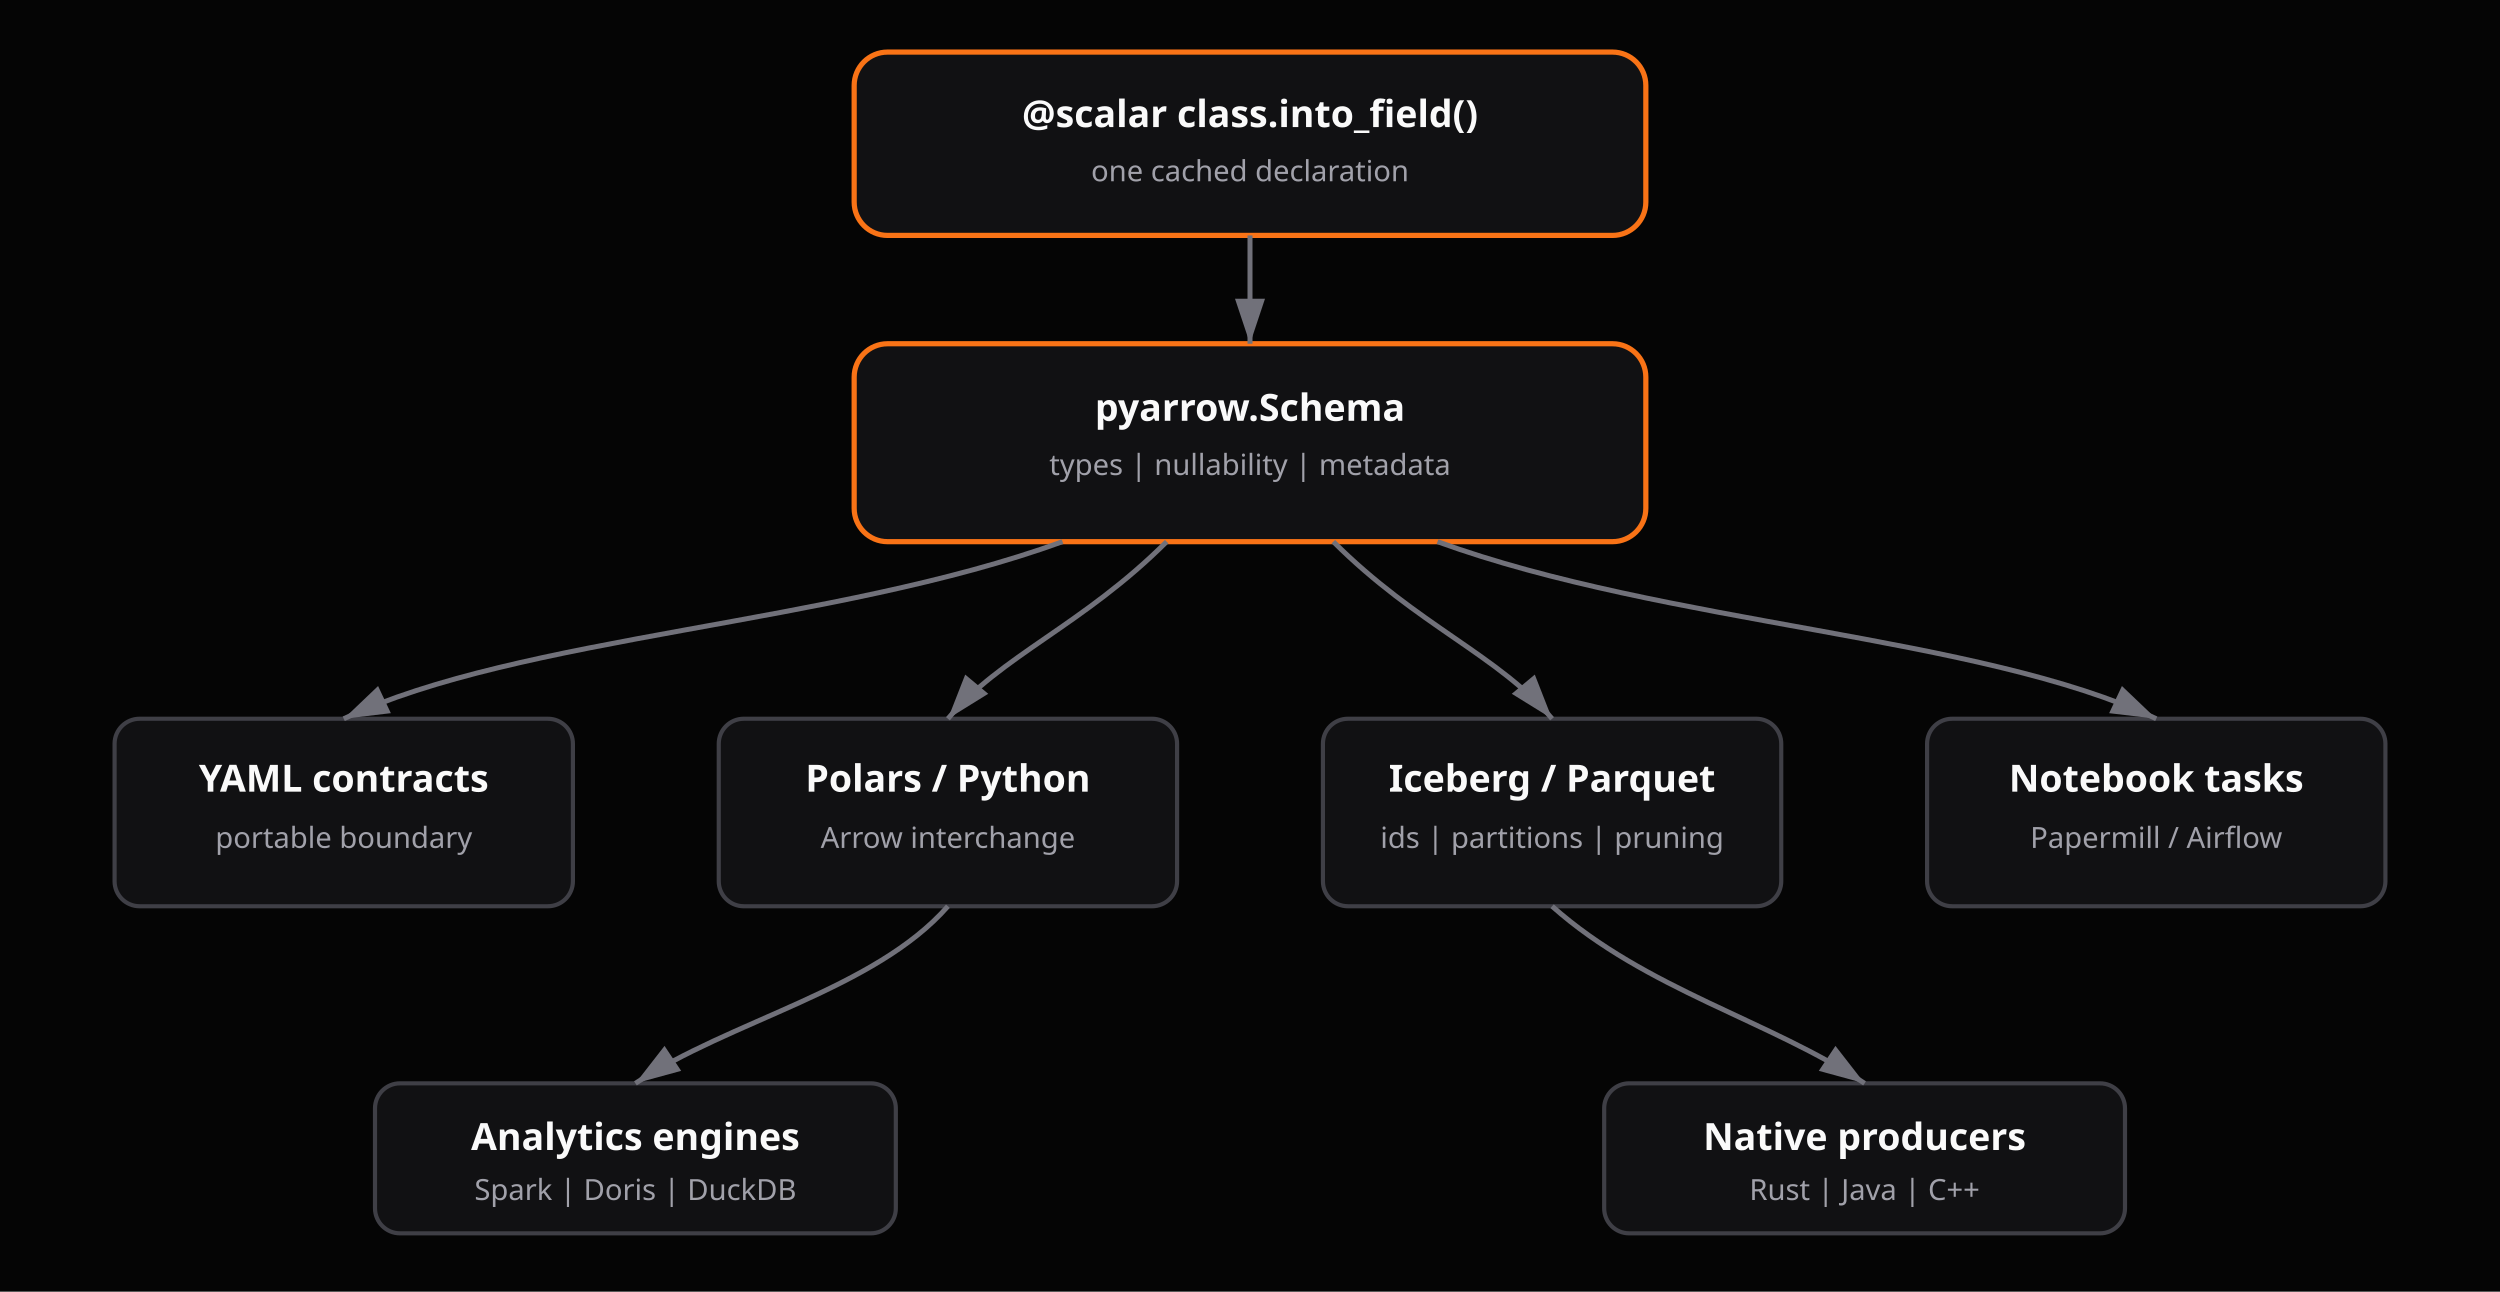
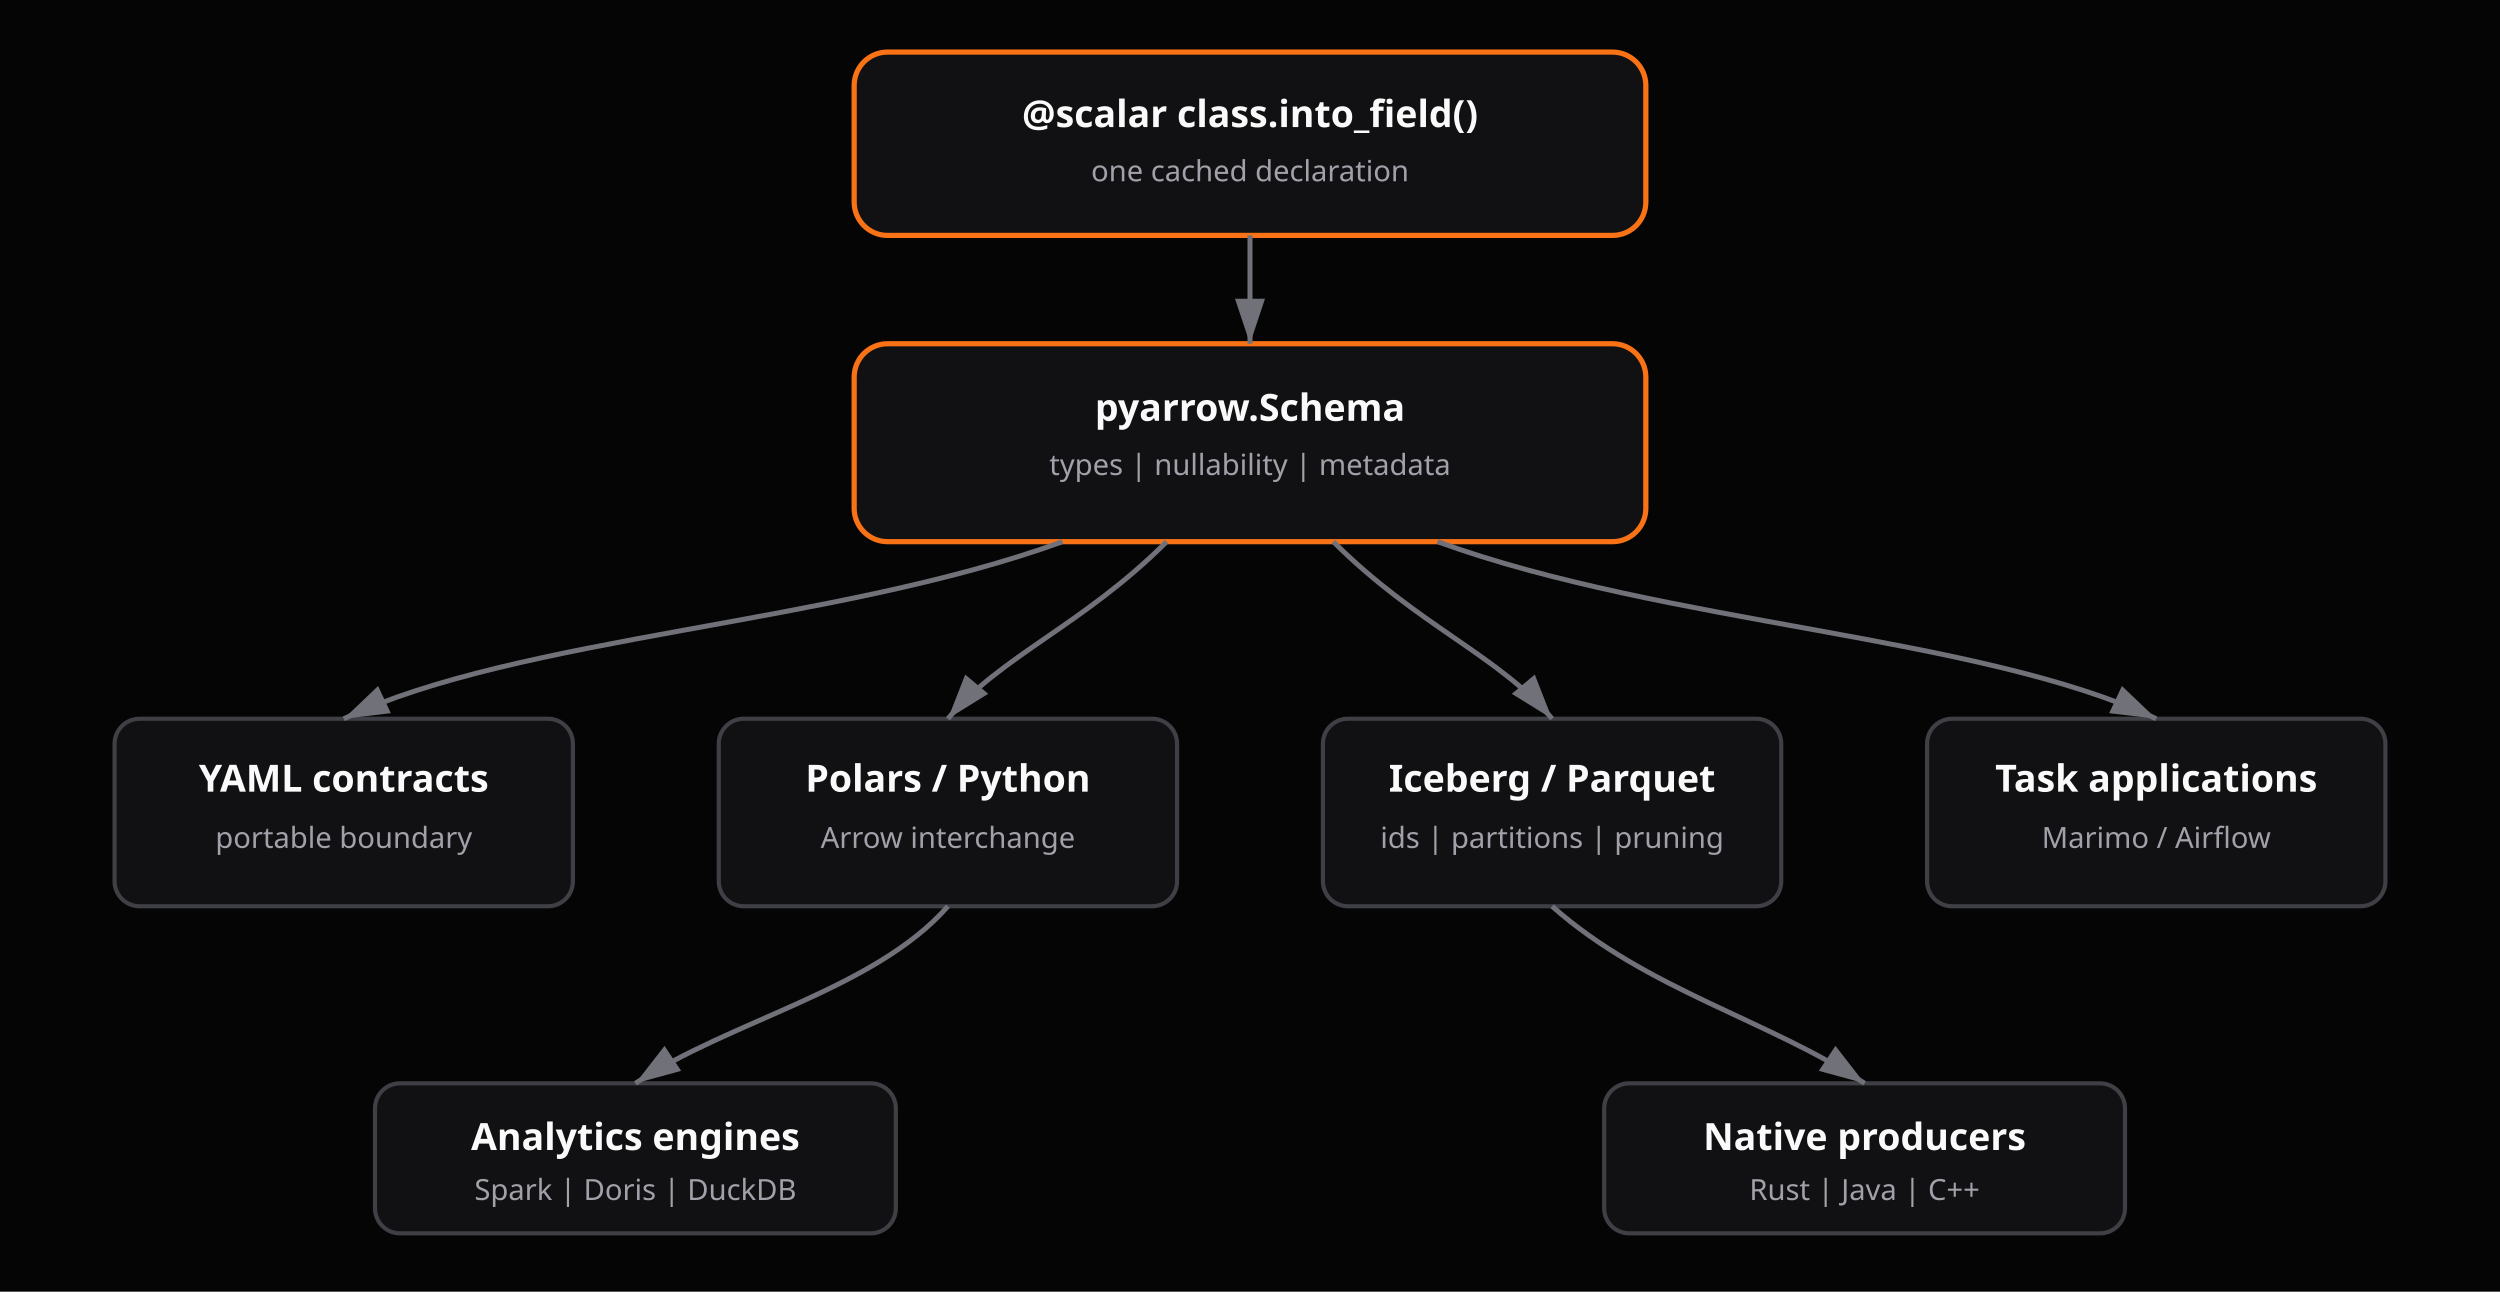
<svg xmlns="http://www.w3.org/2000/svg" viewBox="0 0 1200 620" role="img" aria-labelledby="title desc">
  <defs>
    <marker id="arrow" markerWidth="10" markerHeight="10" refX="9" refY="3" orient="auto">
      <path d="M0,0 L0,6 L9,3 z" fill="#71717a" />
    </marker>
    <style>
      .root{fill:#111113;stroke:#f97316;stroke-width:2.5;rx:16}
      .node{fill:#111113;stroke:#3f3f46;stroke-width:2;rx:12}
      .edge{fill:none;stroke:#71717a;stroke-width:2.4;marker-end:url(#arrow)}
      .title{font:600 18px system-ui,sans-serif;fill:#fafafa;text-anchor:middle}
      .text{font:14px system-ui,sans-serif;fill:#a1a1aa;text-anchor:middle}
    </style>
  </defs>
  <rect width="1200" height="620" fill="#050505" />
  <rect class="root" x="410" y="25" width="380" height="88" />
  <text class="title" x="600" y="61">@scalar class.into_field()</text>
  <text class="text" x="600" y="87">one cached declaration</text>
  <rect class="root" x="410" y="165" width="380" height="95" />
  <text class="title" x="600" y="202">pyarrow.Schema</text>
  <text class="text" x="600" y="228">types | nullability | metadata</text>
  <rect class="node" x="55" y="345" width="220" height="90" />
  <text class="title" x="165" y="380">YAML contracts</text>
  <text class="text" x="165" y="407">portable boundary</text>
  <rect class="node" x="345" y="345" width="220" height="90" />
  <text class="title" x="455" y="380">Polars / Python</text>
  <text class="text" x="455" y="407">Arrow interchange</text>
  <rect class="node" x="635" y="345" width="220" height="90" />
  <text class="title" x="745" y="380">Iceberg / Parquet</text>
  <text class="text" x="745" y="407">ids | partitions | pruning</text>
  <rect class="node" x="925" y="345" width="220" height="90" />
-   <text class="title" x="1035" y="380">Notebook tasks</text>
-   <text class="text" x="1035" y="407">Papermill / Airflow</text>
+   <text class="title" x="1035" y="380">Task applications</text>
+   <text class="text" x="1035" y="407">Marimo / Airflow</text>
  <rect class="node" x="180" y="520" width="250" height="72" />
  <text class="title" x="305" y="552">Analytics engines</text>
  <text class="text" x="305" y="576">Spark | Doris | DuckDB</text>
  <rect class="node" x="770" y="520" width="250" height="72" />
  <text class="title" x="895" y="552">Native producers</text>
  <text class="text" x="895" y="576">Rust | Java | C++</text>
  <path class="edge" d="M600 113 V165" />
  <path class="edge" d="M510 260 C400 300 250 305 165 345" />
  <path class="edge" d="M560 260 C520 300 480 315 455 345" />
  <path class="edge" d="M640 260 C680 300 720 315 745 345" />
  <path class="edge" d="M690 260 C800 300 950 305 1035 345" />
  <path class="edge" d="M455 435 C420 475 350 490 305 520" />
  <path class="edge" d="M745 435 C790 475 850 490 895 520" />
</svg>
